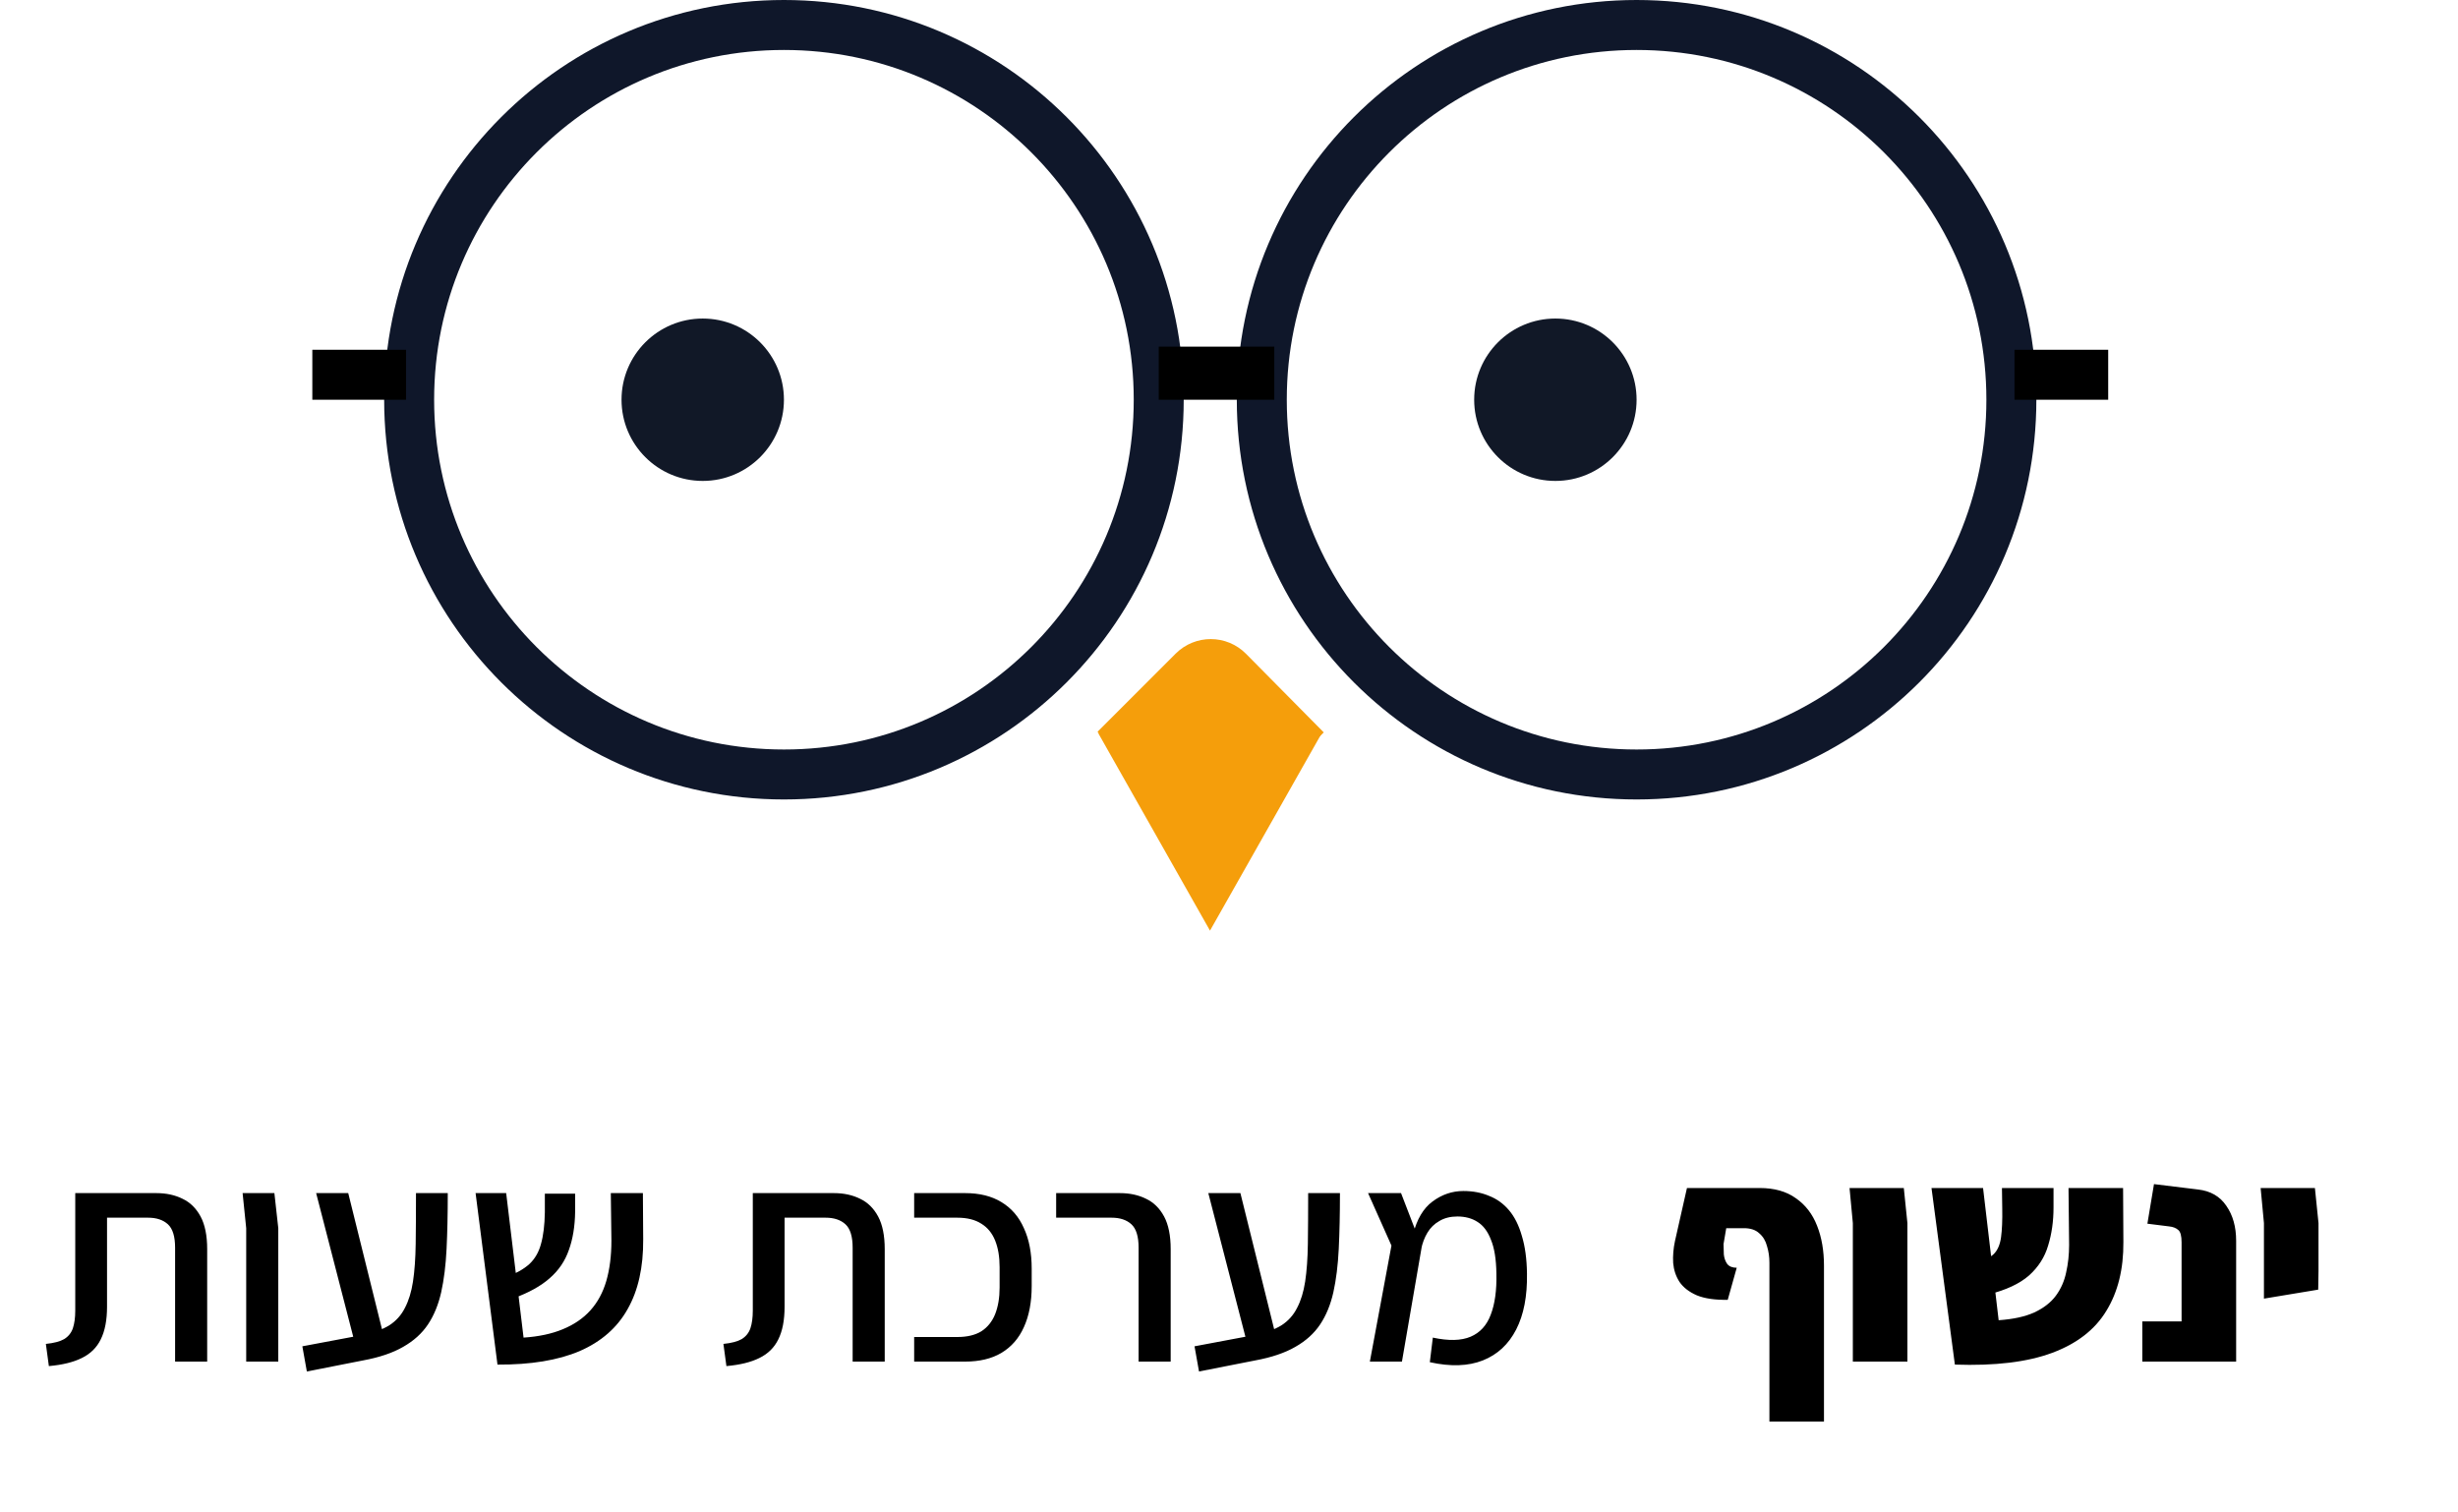
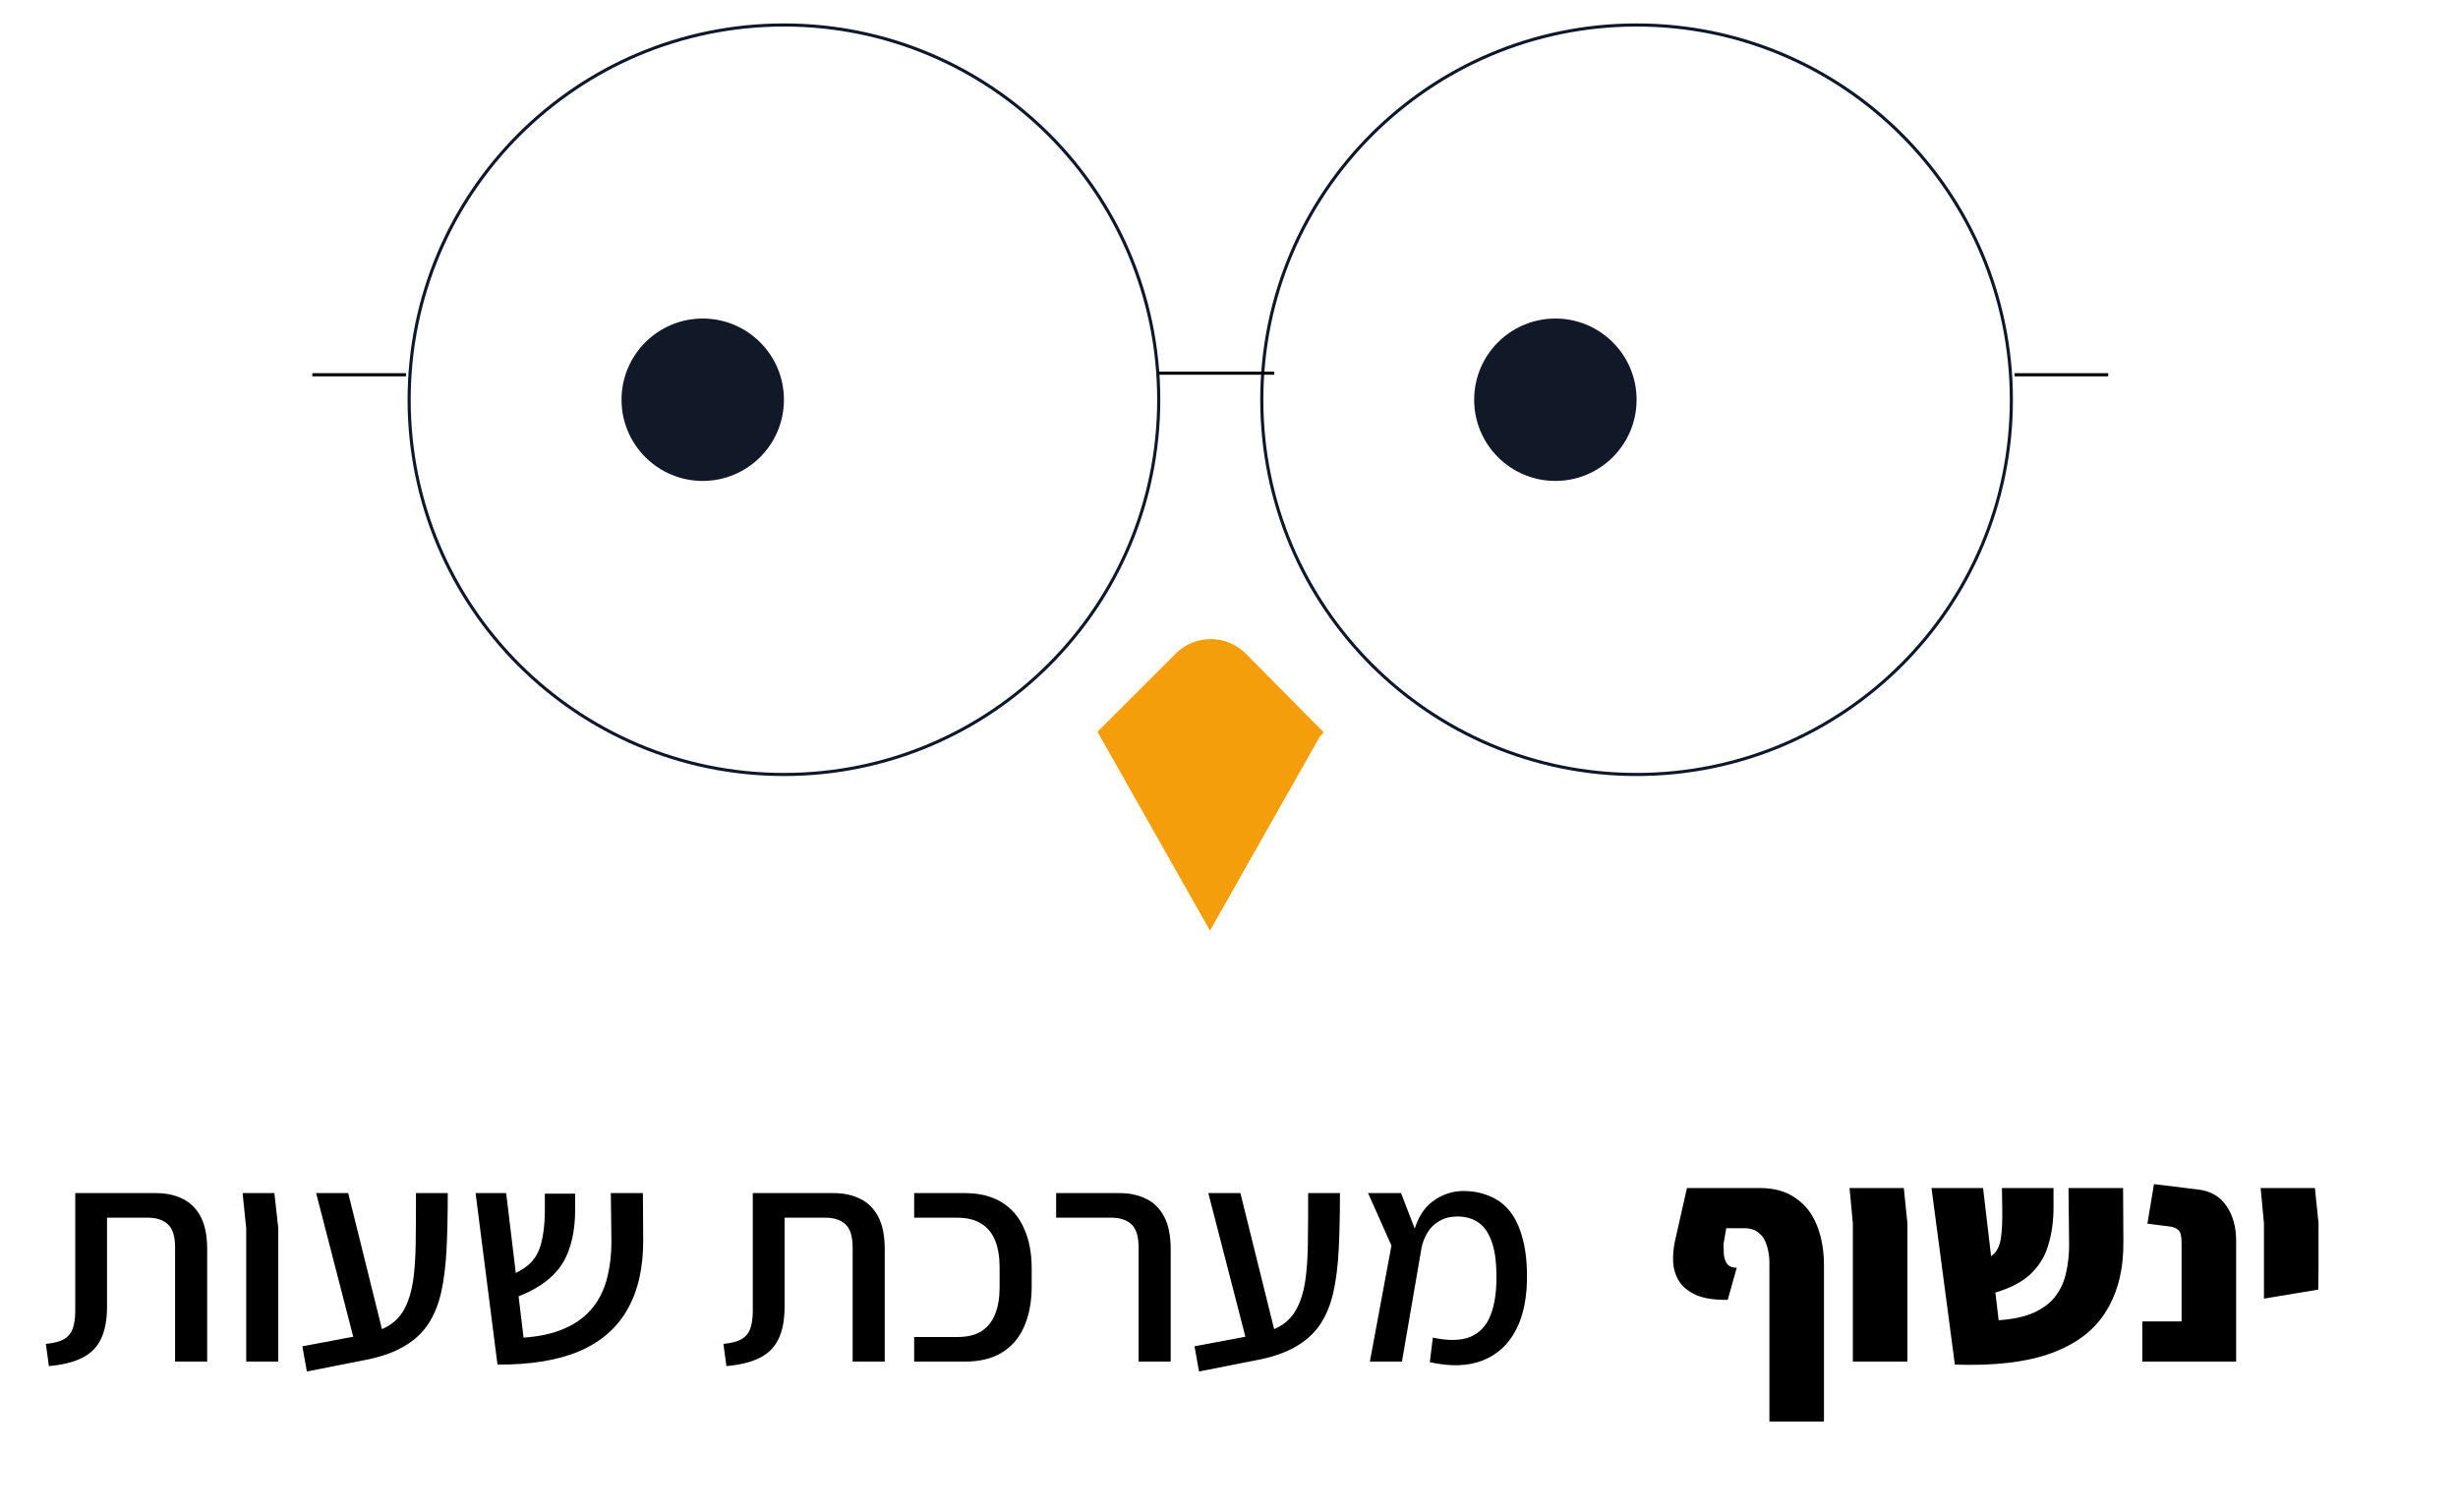
<svg xmlns="http://www.w3.org/2000/svg" width="787" height="484" viewBox="0 0 787 484" fill="none">
  <path d="M563.361 380.416C568.097 380.416 571.969 381.504 574.977 383.68C578.049 385.792 580.321 388.736 581.792 392.512C583.264 396.224 584 400.48 584 405.28V455.2H566.529V404.32C566.529 402.464 566.273 400.704 565.761 399.04C565.313 397.312 564.481 395.936 563.265 394.912C562.113 393.824 560.481 393.28 558.369 393.28H552.705L551.841 398.368C551.841 399.392 551.873 400.512 551.937 401.728C552.065 402.88 552.417 403.872 552.993 404.704C553.633 405.536 554.657 405.952 556.065 405.952L553.185 416.224C549.089 416.288 545.793 415.808 543.297 414.784C540.801 413.696 538.945 412.256 537.729 410.464C536.577 408.672 535.905 406.656 535.713 404.416C535.585 402.112 535.777 399.776 536.289 397.408L540.129 380.416H563.361ZM593.24 436V391.648L592.184 380.416H609.56L610.712 391.648V436H593.24ZM625.911 436.96L618.423 380.416H634.935L639.927 422.752C644.599 422.432 648.407 421.6 651.351 420.256C654.359 418.848 656.663 417.056 658.263 414.88C659.863 412.704 660.951 410.24 661.527 407.488C662.167 404.672 662.487 401.728 662.487 398.656L662.295 380.416H679.767L679.863 397.696C679.927 406.4 678.103 413.76 674.391 419.776C670.743 425.792 664.951 430.272 657.015 433.216C649.079 436.16 638.711 437.408 625.911 436.96ZM636.663 414.496L632.535 403.84C635.223 403.52 637.175 402.752 638.391 401.536C639.607 400.32 640.375 398.528 640.695 396.16C641.015 393.792 641.143 390.752 641.079 387.04L640.983 380.416H657.495V386.656C657.495 391.072 656.919 395.136 655.767 398.848C654.679 402.56 652.631 405.76 649.623 408.448C646.615 411.072 642.295 413.088 636.663 414.496ZM685.918 436V423.136H698.494V397.792C698.494 395.744 698.142 394.432 697.438 393.856C696.734 393.216 695.742 392.832 694.462 392.704L687.55 391.84L689.662 379.168L703.774 380.896C707.742 381.344 710.75 383.072 712.798 386.08C714.91 389.088 715.966 392.832 715.966 397.312V436H685.918ZM724.865 415.84V406.912V391.648L723.809 380.416H741.185L742.337 391.648V406.912L742.241 412.96L724.865 415.84Z" fill="black" />
  <path d="M15.646 437.44L14.686 430.336C17.246 430.08 19.198 429.568 20.542 428.8C21.886 427.968 22.814 426.816 23.326 425.344C23.838 423.808 24.094 421.92 24.094 419.68V382.048H50.014C53.214 382.048 56.03 382.656 58.462 383.872C60.894 385.024 62.814 386.912 64.222 389.536C65.63 392.16 66.334 395.648 66.334 400V436H56.062V399.52C56.062 395.936 55.294 393.44 53.758 392.032C52.222 390.624 50.11 389.92 47.422 389.92H34.27V418.432C34.27 422.72 33.598 426.208 32.254 428.896C30.974 431.52 28.958 433.504 26.206 434.848C23.518 436.192 19.998 437.056 15.646 437.44ZM78.829 436V393.28L77.677 382.048H87.853L89.101 393.28V436H78.829ZM98.246 439.168L96.806 431.104L116.198 427.456C119.654 426.752 122.47 425.728 124.646 424.384C126.822 422.976 128.486 421.12 129.638 418.816C130.854 416.512 131.718 413.696 132.23 410.368C132.742 406.976 133.03 402.944 133.094 398.272C133.158 393.6 133.19 388.192 133.19 382.048H143.366C143.366 388.704 143.238 394.656 142.982 399.904C142.726 405.152 142.15 409.792 141.254 413.824C140.358 417.792 138.95 421.216 137.03 424.096C135.11 426.976 132.454 429.376 129.062 431.296C125.734 433.216 121.478 434.656 116.294 435.616L98.246 439.168ZM113.318 428.896L101.222 382.048H111.494L123.11 428.896H113.318ZM159.281 436.96L152.273 382.048H162.065L167.633 428.32C172.497 428 176.689 427.104 180.209 425.632C183.793 424.16 186.737 422.144 189.041 419.584C191.345 417.024 193.041 413.888 194.129 410.176C195.217 406.4 195.761 402.112 195.761 397.312L195.569 382.048H205.841L205.937 396.832C206.001 405.792 204.337 413.248 200.945 419.2C197.617 425.152 192.497 429.632 185.585 432.64C178.673 435.584 169.905 437.024 159.281 436.96ZM164.369 415.744L161.969 409.024C165.169 407.808 167.665 406.4 169.457 404.8C171.249 403.136 172.497 400.992 173.201 398.368C173.969 395.68 174.385 392.288 174.449 388.192V382.24H184.145V388C184.081 392.672 183.409 396.768 182.129 400.288C180.913 403.808 178.865 406.816 175.985 409.312C173.169 411.808 169.297 413.952 164.369 415.744ZM232.583 437.44L231.623 430.336C234.183 430.08 236.135 429.568 237.479 428.8C238.823 427.968 239.751 426.816 240.263 425.344C240.775 423.808 241.031 421.92 241.031 419.68V382.048H266.951C270.151 382.048 272.967 382.656 275.399 383.872C277.831 385.024 279.751 386.912 281.159 389.536C282.567 392.16 283.271 395.648 283.271 400V436H272.999V399.52C272.999 395.936 272.231 393.44 270.695 392.032C269.159 390.624 267.047 389.92 264.359 389.92H251.207V418.432C251.207 422.72 250.535 426.208 249.191 428.896C247.911 431.52 245.895 433.504 243.143 434.848C240.455 436.192 236.935 437.056 232.583 437.44ZM292.695 436V428.128H306.519C309.655 428.128 312.215 427.52 314.199 426.304C316.183 425.024 317.655 423.2 318.615 420.832C319.575 418.4 320.055 415.552 320.055 412.288V405.76C320.055 402.432 319.575 399.584 318.615 397.216C317.655 394.848 316.183 393.056 314.199 391.84C312.215 390.56 309.655 389.92 306.519 389.92H292.695V382.048H309.015C313.623 382.048 317.495 383.008 320.631 384.928C323.831 386.848 326.231 389.632 327.831 393.28C329.495 396.864 330.327 401.184 330.327 406.24V411.808C330.327 416.928 329.495 421.312 327.831 424.96C326.231 428.544 323.831 431.296 320.631 433.216C317.495 435.072 313.623 436 309.015 436H292.695ZM364.557 436V399.52C364.557 395.936 363.789 393.44 362.253 392.032C360.717 390.624 358.605 389.92 355.917 389.92H338.157V382.048H358.509C361.709 382.048 364.525 382.656 366.957 383.872C369.389 385.024 371.309 386.912 372.717 389.536C374.125 392.16 374.829 395.648 374.829 400V436H364.557ZM383.902 439.168L382.462 431.104L401.854 427.456C405.31 426.752 408.126 425.728 410.302 424.384C412.478 422.976 414.142 421.12 415.294 418.816C416.51 416.512 417.374 413.696 417.886 410.368C418.398 406.976 418.686 402.944 418.75 398.272C418.814 393.6 418.846 388.192 418.846 382.048H429.022C429.022 388.704 428.894 394.656 428.638 399.904C428.382 405.152 427.806 409.792 426.91 413.824C426.014 417.792 424.606 421.216 422.686 424.096C420.766 426.976 418.11 429.376 414.718 431.296C411.39 433.216 407.134 434.656 401.95 435.616L383.902 439.168ZM398.974 428.896L386.878 382.048H397.15L408.766 428.896H398.974ZM457.801 436.192L458.761 428.32C463.817 429.408 467.849 429.312 470.857 428.032C473.865 426.752 476.009 424.416 477.289 421.024C478.633 417.568 479.241 413.152 479.113 407.776C479.049 403.232 478.473 399.648 477.385 397.024C476.361 394.336 474.921 392.416 473.065 391.264C471.273 390.112 469.129 389.536 466.633 389.536C464.393 389.536 462.473 390.016 460.873 390.976C459.273 391.872 457.993 393.12 457.033 394.72C456.073 396.32 455.401 398.112 455.017 400.096L452.425 395.296C453.641 390.432 455.721 386.912 458.665 384.736C461.673 382.496 464.969 381.376 468.553 381.376C471.561 381.376 474.281 381.888 476.713 382.912C479.209 383.872 481.353 385.408 483.145 387.52C484.937 389.632 486.313 392.384 487.273 395.776C488.297 399.104 488.841 403.104 488.905 407.776C489.033 415.008 487.881 420.992 485.449 425.728C483.017 430.464 479.465 433.76 474.793 435.616C470.121 437.472 464.457 437.664 457.801 436.192ZM438.601 436L445.513 398.848L438.025 382.048H448.585L455.209 399.232L448.873 436H438.601Z" fill="black" />
-   <circle cx="251" cy="128" r="120" stroke="#0F172A" stroke-width="16" />
+   <circle cx="251" cy="128" r="120" stroke="#0F172A" strokeWidth="16" />
  <circle cx="225" cy="128" r="26" fill="#111827" />
-   <circle cx="524" cy="128" r="120" stroke="#0F172A" stroke-width="16" />
+   <circle cx="524" cy="128" r="120" stroke="#0F172A" strokeWidth="16" />
  <circle cx="498" cy="128" r="26" fill="#111827" />
-   <line x1="371" y1="119.5" x2="408" y2="119.5" stroke="black" stroke-width="17" />
-   <line x1="645" y1="120" x2="675" y2="120" stroke="black" stroke-width="16" />
-   <line x1="100" y1="120" x2="130" y2="120" stroke="black" stroke-width="16" />
+   <line x1="371" y1="119.5" x2="408" y2="119.5" stroke="black" strokeWidth="17" />
+   <line x1="645" y1="120" x2="675" y2="120" stroke="black" strokeWidth="16" />
+   <line x1="100" y1="120" x2="130" y2="120" stroke="black" strokeWidth="16" />
  <path d="M351.399 234.32L376.405 209.314C382.654 203.065 392.756 203.093 398.97 209.376L423.837 234.522L387.516 270.842L351.399 234.32Z" fill="#F59E0B" />
  <path d="M387.417 298L423.286 234.622H351.549L387.417 298Z" fill="#F59E0B" />
</svg>
